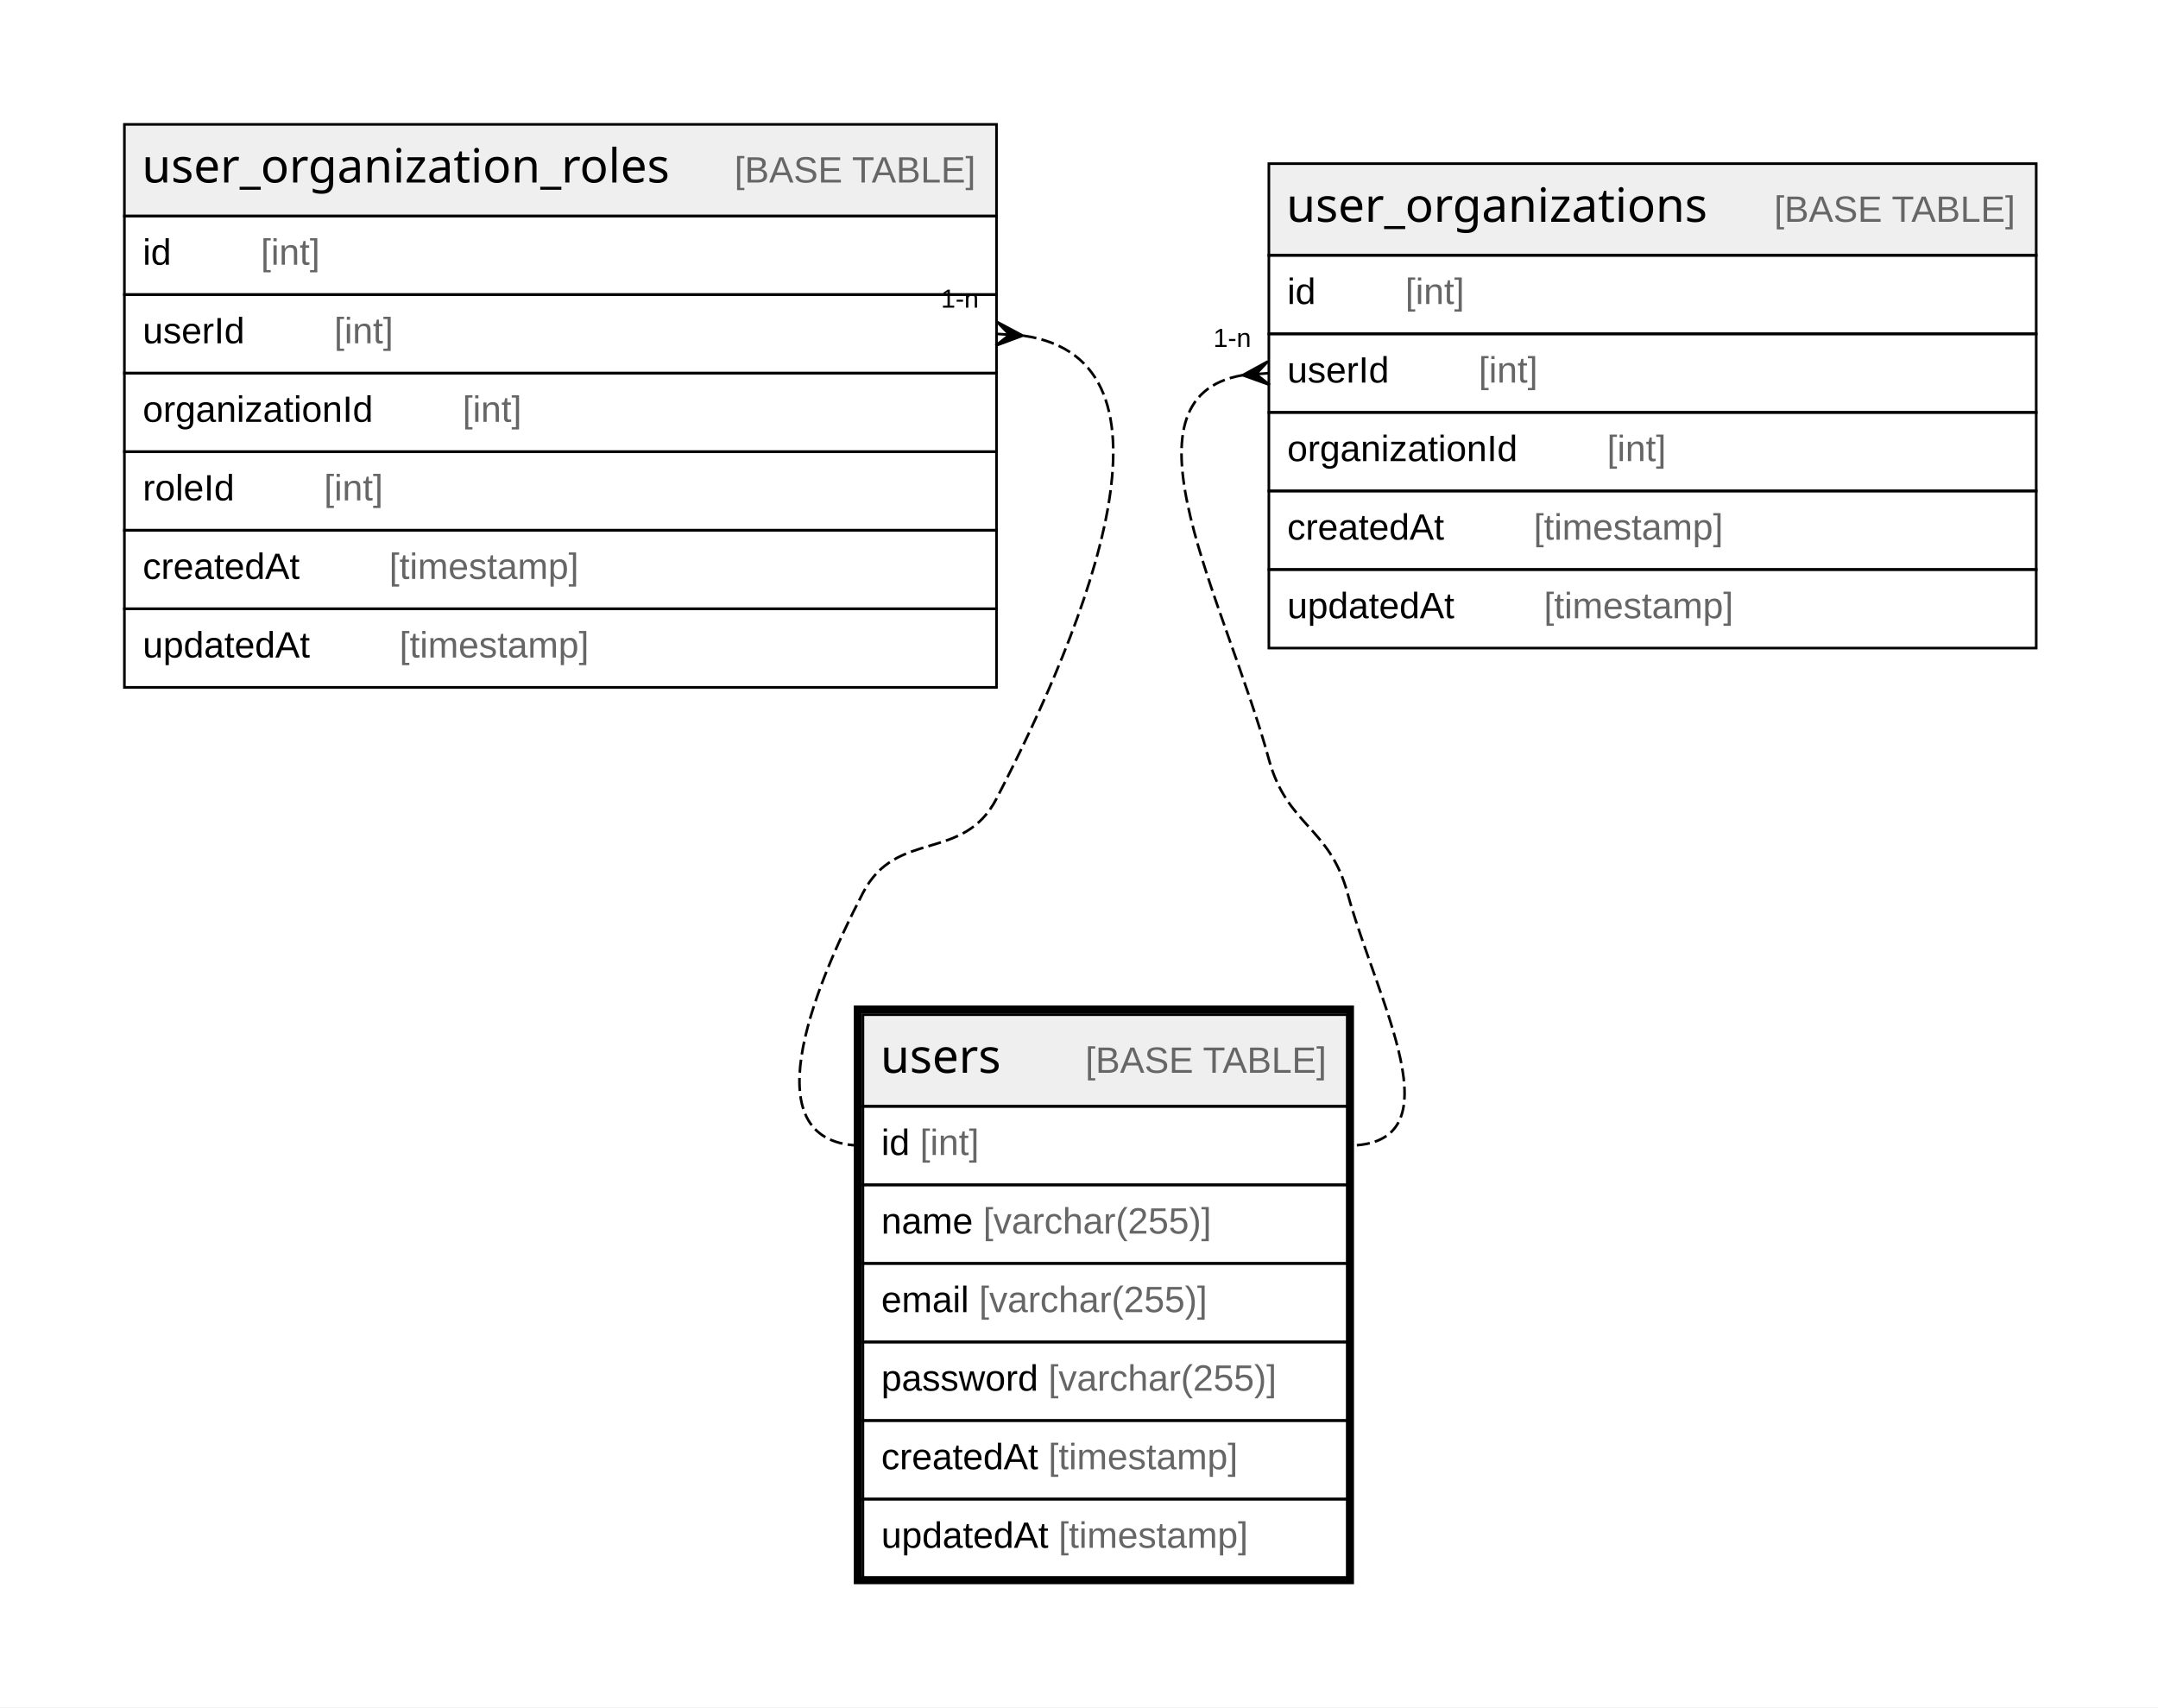
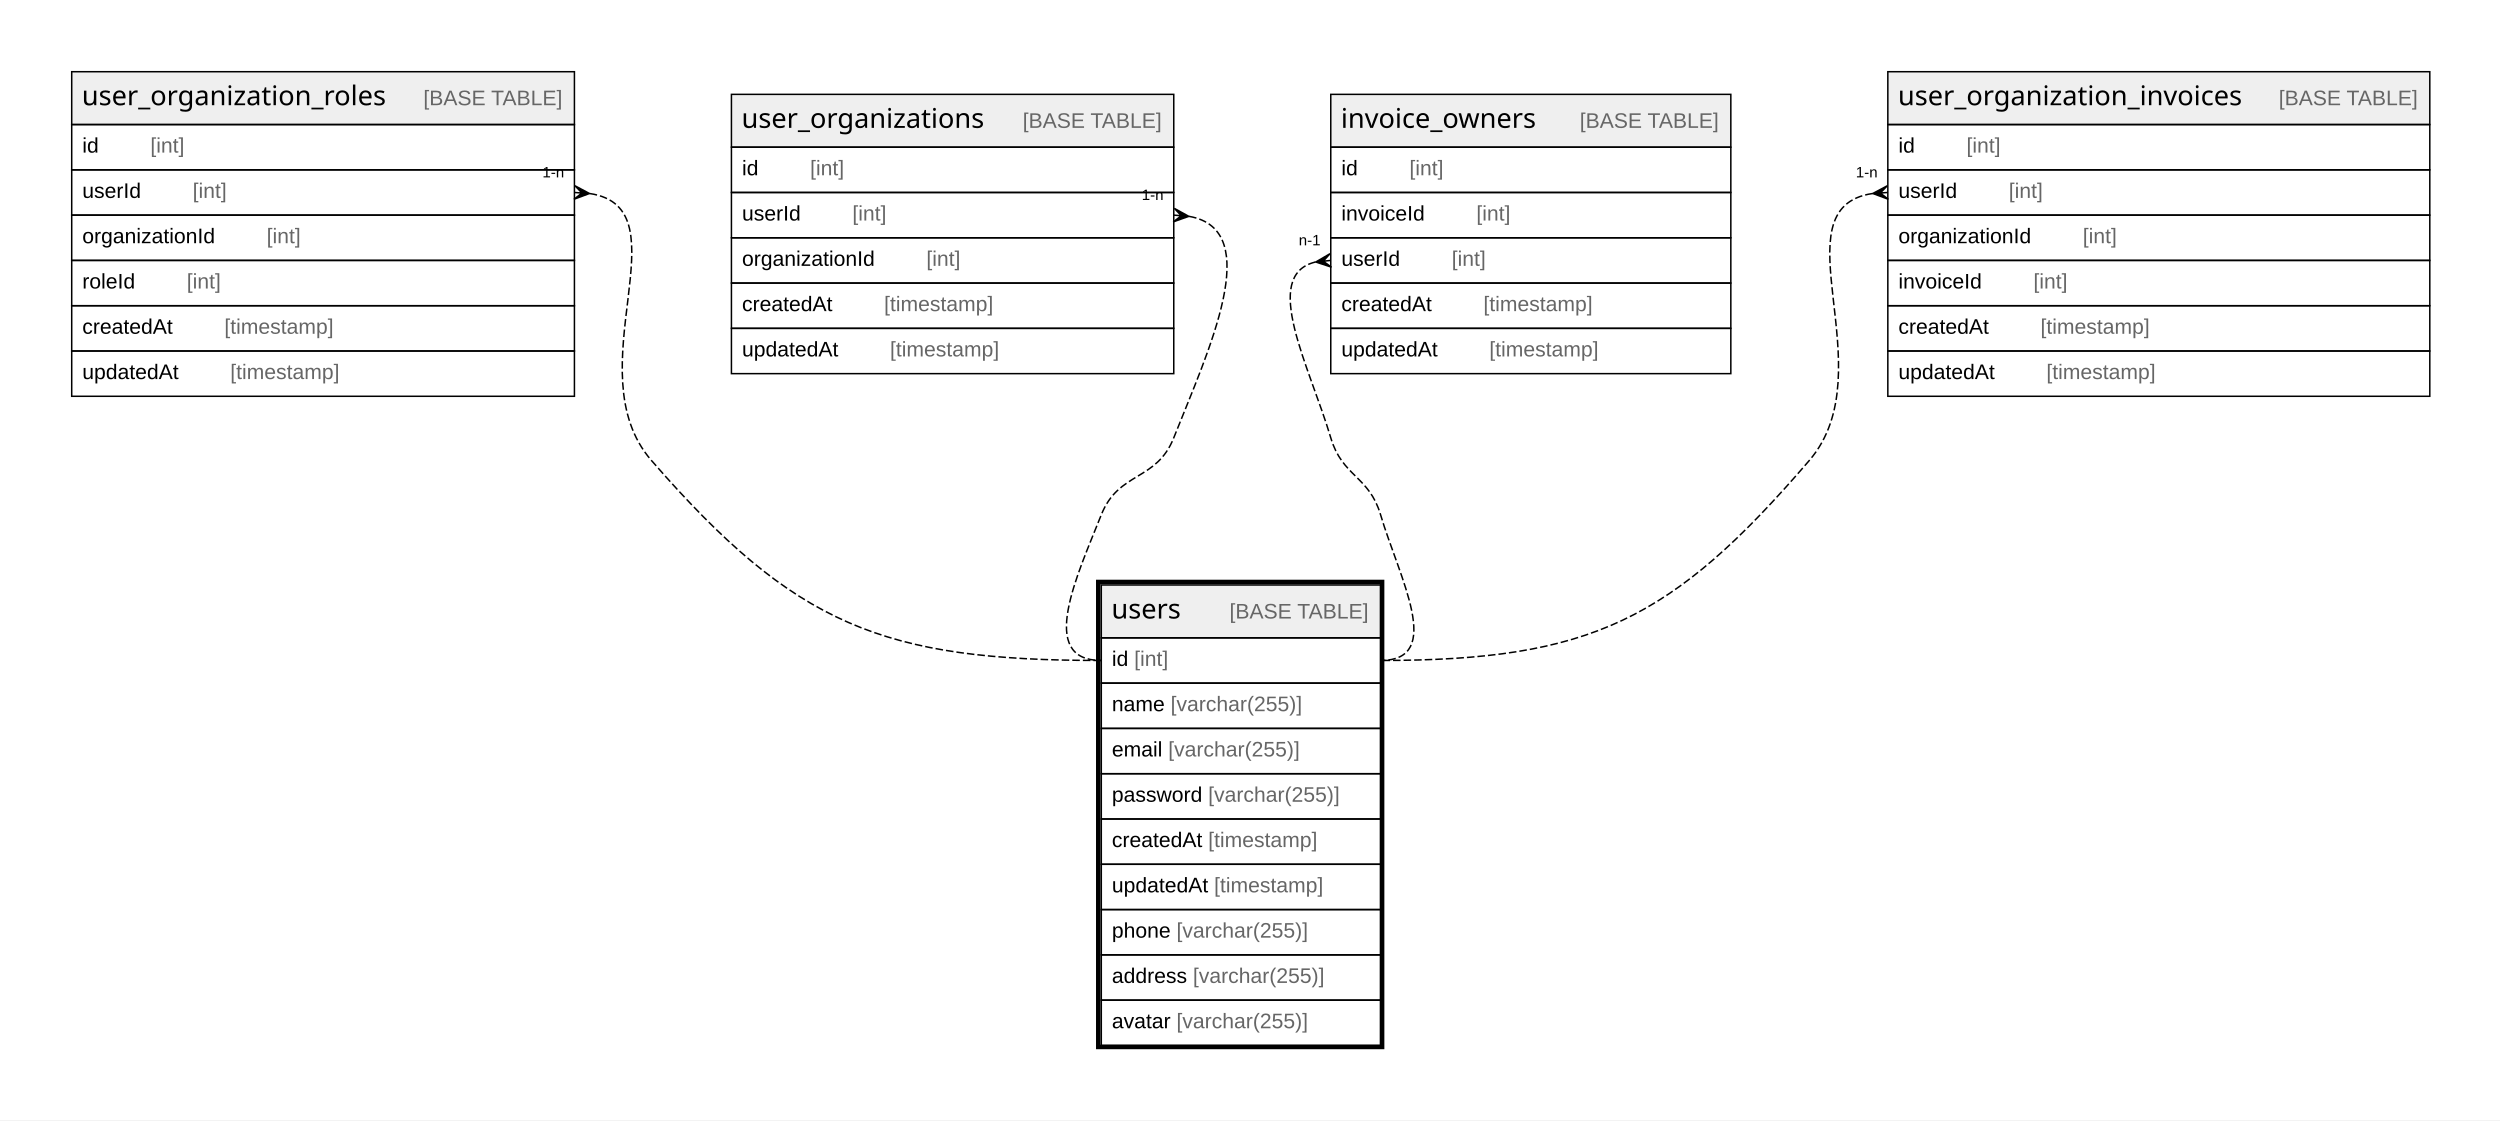
- <svg xmlns="http://www.w3.org/2000/svg" width="824pt" height="652pt" viewBox="0.00 0.00 824.00 652.00">
-   <g id="graph0" class="graph" transform="scale(1 1) rotate(0) translate(4 648)">
-     <polygon fill="#ffffff" stroke="transparent" points="-4,4 -4,-648 820,-648 820,4 -4,4" />
+ <svg xmlns="http://www.w3.org/2000/svg" width="1656pt" height="742pt" viewBox="0.00 0.00 1656.00 742.00">
+   <g id="graph0" class="graph" transform="scale(1 1) rotate(0) translate(4 738)">
+     <polygon fill="#ffffff" stroke="transparent" points="-4,4 -4,-738 1652,-738 1652,4 -4,4" />
    <g id="node1" class="node">
-       <polygon fill="#efefef" stroke="transparent" points="325.5,-225.5 325.5,-260.5 510.5,-260.5 510.5,-225.5 325.5,-225.5" />
-       <polygon fill="none" stroke="#000000" points="325.5,-225.5 325.5,-260.5 510.5,-260.5 510.5,-225.5 325.5,-225.5" />
-       <text text-anchor="start" x="332.214" y="-238.3" font-family="Arial Bold" font-size="18.00" fill="#000000">users</text>
-       <text text-anchor="start" x="376.218" y="-238.3" font-family="Arial" font-size="14.00" fill="#000000">    </text>
-       <text text-anchor="start" x="410.423" y="-238.3" font-family="Arial" font-size="14.00" fill="#666666">[BASE TABLE]</text>
-       <polygon fill="none" stroke="#000000" points="325.5,-195.5 325.5,-225.5 510.5,-225.5 510.5,-195.5 325.5,-195.5" />
-       <text text-anchor="start" x="332.5" y="-206.9" font-family="Arial" font-size="14.00" fill="#000000">id </text>
-       <text text-anchor="start" x="347.28" y="-206.9" font-family="Arial" font-size="14.00" fill="#666666">[int]</text>
-       <polygon fill="none" stroke="#000000" points="325.5,-165.5 325.5,-195.5 510.5,-195.5 510.5,-165.5 325.5,-165.5" />
-       <text text-anchor="start" x="332.5" y="-176.9" font-family="Arial" font-size="14.00" fill="#000000">name </text>
-       <text text-anchor="start" x="371.399" y="-176.9" font-family="Arial" font-size="14.00" fill="#666666">[varchar(255)]</text>
-       <polygon fill="none" stroke="#000000" points="325.5,-135.5 325.5,-165.5 510.5,-165.5 510.5,-135.5 325.5,-135.5" />
-       <text text-anchor="start" x="332.5" y="-146.9" font-family="Arial" font-size="14.00" fill="#000000">email </text>
-       <text text-anchor="start" x="369.83" y="-146.9" font-family="Arial" font-size="14.00" fill="#666666">[varchar(255)]</text>
-       <polygon fill="none" stroke="#000000" points="325.5,-105.5 325.5,-135.5 510.5,-135.5 510.5,-105.5 325.5,-105.5" />
-       <text text-anchor="start" x="332.5" y="-116.9" font-family="Arial" font-size="14.00" fill="#000000">password </text>
-       <text text-anchor="start" x="396.288" y="-116.9" font-family="Arial" font-size="14.00" fill="#666666">[varchar(255)]</text>
-       <polygon fill="none" stroke="#000000" points="325.5,-75.5 325.5,-105.5 510.5,-105.5 510.5,-75.5 325.5,-75.5" />
-       <text text-anchor="start" x="332.5" y="-86.9" font-family="Arial" font-size="14.00" fill="#000000">createdAt </text>
-       <text text-anchor="start" x="396.299" y="-86.9" font-family="Arial" font-size="14.00" fill="#666666">[timestamp]</text>
-       <polygon fill="none" stroke="#000000" points="325.5,-45.5 325.5,-75.5 510.5,-75.5 510.5,-45.5 325.5,-45.5" />
-       <text text-anchor="start" x="332.5" y="-56.9" font-family="Arial" font-size="14.00" fill="#000000">updatedAt </text>
-       <text text-anchor="start" x="400.204" y="-56.9" font-family="Arial" font-size="14.00" fill="#666666">[timestamp]</text>
-       <polygon fill="none" stroke="#000000" stroke-width="3" points="323.5,-44.5 323.5,-262.5 511.5,-262.5 511.5,-44.5 323.5,-44.5" />
+       <polygon fill="#efefef" stroke="transparent" points="725.5,-315.5 725.5,-350.5 910.5,-350.5 910.5,-315.5 725.5,-315.5" />
+       <polygon fill="none" stroke="#000000" points="725.5,-315.5 725.5,-350.5 910.5,-350.5 910.5,-315.5 725.5,-315.5" />
+       <text text-anchor="start" x="732.214" y="-328.3" font-family="Arial Bold" font-size="18.00" fill="#000000">users</text>
+       <text text-anchor="start" x="776.218" y="-328.3" font-family="Arial" font-size="14.00" fill="#000000">    </text>
+       <text text-anchor="start" x="810.423" y="-328.3" font-family="Arial" font-size="14.00" fill="#666666">[BASE TABLE]</text>
+       <polygon fill="none" stroke="#000000" points="725.5,-285.5 725.5,-315.5 910.5,-315.5 910.5,-285.5 725.5,-285.5" />
+       <text text-anchor="start" x="732.5" y="-296.9" font-family="Arial" font-size="14.00" fill="#000000">id </text>
+       <text text-anchor="start" x="747.28" y="-296.9" font-family="Arial" font-size="14.00" fill="#666666">[int]</text>
+       <polygon fill="none" stroke="#000000" points="725.5,-255.5 725.5,-285.5 910.5,-285.5 910.5,-255.5 725.5,-255.5" />
+       <text text-anchor="start" x="732.5" y="-266.9" font-family="Arial" font-size="14.00" fill="#000000">name </text>
+       <text text-anchor="start" x="771.399" y="-266.9" font-family="Arial" font-size="14.00" fill="#666666">[varchar(255)]</text>
+       <polygon fill="none" stroke="#000000" points="725.5,-225.5 725.5,-255.5 910.5,-255.5 910.5,-225.5 725.5,-225.5" />
+       <text text-anchor="start" x="732.5" y="-236.9" font-family="Arial" font-size="14.00" fill="#000000">email </text>
+       <text text-anchor="start" x="769.83" y="-236.9" font-family="Arial" font-size="14.00" fill="#666666">[varchar(255)]</text>
+       <polygon fill="none" stroke="#000000" points="725.5,-195.5 725.5,-225.5 910.5,-225.5 910.5,-195.5 725.5,-195.5" />
+       <text text-anchor="start" x="732.5" y="-206.9" font-family="Arial" font-size="14.00" fill="#000000">password </text>
+       <text text-anchor="start" x="796.288" y="-206.9" font-family="Arial" font-size="14.00" fill="#666666">[varchar(255)]</text>
+       <polygon fill="none" stroke="#000000" points="725.5,-165.5 725.5,-195.5 910.5,-195.5 910.5,-165.5 725.5,-165.5" />
+       <text text-anchor="start" x="732.5" y="-176.9" font-family="Arial" font-size="14.00" fill="#000000">createdAt </text>
+       <text text-anchor="start" x="796.299" y="-176.9" font-family="Arial" font-size="14.00" fill="#666666">[timestamp]</text>
+       <polygon fill="none" stroke="#000000" points="725.5,-135.5 725.5,-165.5 910.5,-165.5 910.5,-135.5 725.5,-135.5" />
+       <text text-anchor="start" x="732.5" y="-146.9" font-family="Arial" font-size="14.00" fill="#000000">updatedAt </text>
+       <text text-anchor="start" x="800.204" y="-146.9" font-family="Arial" font-size="14.00" fill="#666666">[timestamp]</text>
+       <polygon fill="none" stroke="#000000" points="725.5,-105.5 725.5,-135.5 910.5,-135.5 910.5,-105.5 725.5,-105.5" />
+       <text text-anchor="start" x="732.5" y="-116.9" font-family="Arial" font-size="14.00" fill="#000000">phone </text>
+       <text text-anchor="start" x="775.304" y="-116.9" font-family="Arial" font-size="14.00" fill="#666666">[varchar(255)]</text>
+       <polygon fill="none" stroke="#000000" points="725.5,-75.5 725.5,-105.5 910.5,-105.5 910.5,-75.5 725.5,-75.5" />
+       <text text-anchor="start" x="732.5" y="-86.9" font-family="Arial" font-size="14.00" fill="#000000">address </text>
+       <text text-anchor="start" x="786.182" y="-86.9" font-family="Arial" font-size="14.00" fill="#666666">[varchar(255)]</text>
+       <polygon fill="none" stroke="#000000" points="725.5,-45.5 725.5,-75.5 910.5,-75.5 910.5,-45.5 725.5,-45.5" />
+       <text text-anchor="start" x="732.5" y="-56.9" font-family="Arial" font-size="14.00" fill="#000000">avatar </text>
+       <text text-anchor="start" x="775.29" y="-56.9" font-family="Arial" font-size="14.00" fill="#666666">[varchar(255)]</text>
+       <polygon fill="none" stroke="#000000" stroke-width="3" points="723.5,-44.5 723.5,-352.5 911.5,-352.5 911.5,-44.5 723.5,-44.5" />
    </g>
    <g id="node2" class="node">
-       <polygon fill="#efefef" stroke="transparent" points="43.5,-565.5 43.5,-600.5 376.5,-600.5 376.5,-565.5 43.5,-565.5" />
-       <polygon fill="none" stroke="#000000" points="43.5,-565.5 43.5,-600.5 376.5,-600.5 376.5,-565.5 43.5,-565.5" />
-       <text text-anchor="start" x="50.195" y="-578.3" font-family="Arial Bold" font-size="18.00" fill="#000000">user_organization_roles</text>
-       <text text-anchor="start" x="242.237" y="-578.3" font-family="Arial" font-size="14.00" fill="#000000">    </text>
-       <text text-anchor="start" x="276.442" y="-578.3" font-family="Arial" font-size="14.00" fill="#666666">[BASE TABLE]</text>
+       <polygon fill="#efefef" stroke="transparent" points="43.5,-655.5 43.5,-690.5 376.5,-690.5 376.5,-655.5 43.5,-655.5" />
+       <polygon fill="none" stroke="#000000" points="43.5,-655.5 43.5,-690.5 376.5,-690.5 376.5,-655.5 43.5,-655.5" />
+       <text text-anchor="start" x="50.195" y="-668.3" font-family="Arial Bold" font-size="18.00" fill="#000000">user_organization_roles</text>
+       <text text-anchor="start" x="242.237" y="-668.3" font-family="Arial" font-size="14.00" fill="#000000">    </text>
+       <text text-anchor="start" x="276.442" y="-668.3" font-family="Arial" font-size="14.00" fill="#666666">[BASE TABLE]</text>
+       <polygon fill="none" stroke="#000000" points="43.5,-625.5 43.5,-655.5 376.5,-655.5 376.5,-625.5 43.5,-625.5" />
+       <text text-anchor="start" x="50.5" y="-636.9" font-family="Arial" font-size="14.00" fill="#000000">id    </text>
+       <text text-anchor="start" x="95.594" y="-636.9" font-family="Arial" font-size="14.00" fill="#666666">[int]</text>
+       <polygon fill="none" stroke="#000000" points="43.5,-595.5 43.5,-625.5 376.5,-625.5 376.5,-595.5 43.5,-595.5" />
+       <text text-anchor="start" x="50.5" y="-606.9" font-family="Arial" font-size="14.00" fill="#000000">userId    </text>
+       <text text-anchor="start" x="123.604" y="-606.9" font-family="Arial" font-size="14.00" fill="#666666">[int]</text>
+       <polygon fill="none" stroke="#000000" points="43.5,-565.5 43.5,-595.5 376.5,-595.5 376.5,-565.5 43.5,-565.5" />
+       <text text-anchor="start" x="50.5" y="-576.9" font-family="Arial" font-size="14.00" fill="#000000">organizationId    </text>
+       <text text-anchor="start" x="172.621" y="-576.9" font-family="Arial" font-size="14.00" fill="#666666">[int]</text>
      <polygon fill="none" stroke="#000000" points="43.5,-535.5 43.5,-565.5 376.5,-565.5 376.5,-535.5 43.5,-535.5" />
-       <text text-anchor="start" x="50.5" y="-546.9" font-family="Arial" font-size="14.00" fill="#000000">id    </text>
-       <text text-anchor="start" x="95.594" y="-546.9" font-family="Arial" font-size="14.00" fill="#666666">[int]</text>
+       <text text-anchor="start" x="50.5" y="-546.9" font-family="Arial" font-size="14.00" fill="#000000">roleId    </text>
+       <text text-anchor="start" x="119.71" y="-546.9" font-family="Arial" font-size="14.00" fill="#666666">[int]</text>
      <polygon fill="none" stroke="#000000" points="43.5,-505.5 43.5,-535.5 376.5,-535.5 376.5,-505.5 43.5,-505.5" />
-       <text text-anchor="start" x="50.5" y="-516.9" font-family="Arial" font-size="14.00" fill="#000000">userId    </text>
-       <text text-anchor="start" x="123.604" y="-516.9" font-family="Arial" font-size="14.00" fill="#666666">[int]</text>
+       <text text-anchor="start" x="50.5" y="-516.9" font-family="Arial" font-size="14.00" fill="#000000">createdAt    </text>
+       <text text-anchor="start" x="144.614" y="-516.9" font-family="Arial" font-size="14.00" fill="#666666">[timestamp]</text>
      <polygon fill="none" stroke="#000000" points="43.5,-475.5 43.5,-505.5 376.5,-505.5 376.5,-475.5 43.5,-475.5" />
-       <text text-anchor="start" x="50.5" y="-486.9" font-family="Arial" font-size="14.00" fill="#000000">organizationId    </text>
-       <text text-anchor="start" x="172.621" y="-486.9" font-family="Arial" font-size="14.00" fill="#666666">[int]</text>
-       <polygon fill="none" stroke="#000000" points="43.5,-445.5 43.5,-475.5 376.5,-475.5 376.5,-445.5 43.5,-445.5" />
-       <text text-anchor="start" x="50.5" y="-456.9" font-family="Arial" font-size="14.00" fill="#000000">roleId    </text>
-       <text text-anchor="start" x="119.71" y="-456.9" font-family="Arial" font-size="14.00" fill="#666666">[int]</text>
-       <polygon fill="none" stroke="#000000" points="43.5,-415.5 43.5,-445.5 376.5,-445.5 376.5,-415.5 43.5,-415.5" />
-       <text text-anchor="start" x="50.5" y="-426.9" font-family="Arial" font-size="14.00" fill="#000000">createdAt    </text>
-       <text text-anchor="start" x="144.614" y="-426.9" font-family="Arial" font-size="14.00" fill="#666666">[timestamp]</text>
-       <polygon fill="none" stroke="#000000" points="43.5,-385.5 43.5,-415.5 376.5,-415.5 376.5,-385.5 43.5,-385.5" />
-       <text text-anchor="start" x="50.5" y="-396.9" font-family="Arial" font-size="14.00" fill="#000000">updatedAt    </text>
-       <text text-anchor="start" x="148.518" y="-396.9" font-family="Arial" font-size="14.00" fill="#666666">[timestamp]</text>
+       <text text-anchor="start" x="50.5" y="-486.9" font-family="Arial" font-size="14.00" fill="#000000">updatedAt    </text>
+       <text text-anchor="start" x="148.518" y="-486.9" font-family="Arial" font-size="14.00" fill="#666666">[timestamp]</text>
    </g>
    <g id="edge1" class="edge">
-       <path fill="none" stroke="#000000" stroke-dasharray="5,2" d="M386.806,-519.807C451.409,-510.508 411.093,-409.761 376.5,-343 363.736,-318.366 338.264,-331.634 325.5,-307 305.768,-268.92 282.611,-210.5 325.5,-210.5" />
-       <polygon fill="#000000" stroke="#000000" points="386.477,-519.829 376.198,-516.01 381.489,-520.164 376.5,-520.5 376.5,-520.5 376.5,-520.5 381.489,-520.164 376.802,-524.99 386.477,-519.829 386.477,-519.829" />
-       <text text-anchor="start" x="355.276" y="-530.5" font-family="Arial" font-size="10.00" fill="#000000">1-n</text>
+       <path fill="none" stroke="#000000" stroke-dasharray="5,2" d="M386.578,-609.816C451.228,-600.224 376.039,-492.138 427.5,-433 522.65,-323.657 580.554,-300.5 725.5,-300.5" />
+       <polygon fill="#000000" stroke="#000000" points="386.477,-609.822 376.195,-606.01 381.488,-610.161 376.5,-610.5 376.5,-610.5 376.5,-610.5 381.488,-610.161 376.805,-614.99 386.477,-609.822 386.477,-609.822" />
+       <text text-anchor="start" x="355.276" y="-620.5" font-family="Arial" font-size="10.00" fill="#000000">1-n</text>
    </g>
    <g id="node3" class="node">
-       <polygon fill="#efefef" stroke="transparent" points="480.5,-550.5 480.5,-585.5 773.5,-585.5 773.5,-550.5 480.5,-550.5" />
-       <polygon fill="none" stroke="#000000" points="480.5,-550.5 480.5,-585.5 773.5,-585.5 773.5,-550.5 480.5,-550.5" />
-       <text text-anchor="start" x="487.197" y="-563.3" font-family="Arial Bold" font-size="18.00" fill="#000000">user_organizations</text>
-       <text text-anchor="start" x="639.235" y="-563.3" font-family="Arial" font-size="14.00" fill="#000000">    </text>
-       <text text-anchor="start" x="673.439" y="-563.3" font-family="Arial" font-size="14.00" fill="#666666">[BASE TABLE]</text>
+       <polygon fill="#efefef" stroke="transparent" points="480.5,-640.5 480.5,-675.5 773.5,-675.5 773.5,-640.5 480.5,-640.5" />
+       <polygon fill="none" stroke="#000000" points="480.5,-640.5 480.5,-675.5 773.5,-675.5 773.5,-640.5 480.5,-640.5" />
+       <text text-anchor="start" x="487.197" y="-653.3" font-family="Arial Bold" font-size="18.00" fill="#000000">user_organizations</text>
+       <text text-anchor="start" x="639.235" y="-653.3" font-family="Arial" font-size="14.00" fill="#000000">    </text>
+       <text text-anchor="start" x="673.439" y="-653.3" font-family="Arial" font-size="14.00" fill="#666666">[BASE TABLE]</text>
+       <polygon fill="none" stroke="#000000" points="480.5,-610.5 480.5,-640.5 773.5,-640.5 773.5,-610.5 480.5,-610.5" />
+       <text text-anchor="start" x="487.5" y="-621.9" font-family="Arial" font-size="14.00" fill="#000000">id    </text>
+       <text text-anchor="start" x="532.594" y="-621.9" font-family="Arial" font-size="14.00" fill="#666666">[int]</text>
+       <polygon fill="none" stroke="#000000" points="480.5,-580.5 480.5,-610.5 773.5,-610.5 773.5,-580.5 480.5,-580.5" />
+       <text text-anchor="start" x="487.5" y="-591.9" font-family="Arial" font-size="14.00" fill="#000000">userId    </text>
+       <text text-anchor="start" x="560.604" y="-591.9" font-family="Arial" font-size="14.00" fill="#666666">[int]</text>
+       <polygon fill="none" stroke="#000000" points="480.5,-550.5 480.5,-580.5 773.5,-580.5 773.5,-550.5 480.5,-550.5" />
+       <text text-anchor="start" x="487.5" y="-561.9" font-family="Arial" font-size="14.00" fill="#000000">organizationId    </text>
+       <text text-anchor="start" x="609.621" y="-561.9" font-family="Arial" font-size="14.00" fill="#666666">[int]</text>
      <polygon fill="none" stroke="#000000" points="480.5,-520.5 480.5,-550.5 773.5,-550.5 773.5,-520.5 480.5,-520.5" />
-       <text text-anchor="start" x="487.5" y="-531.9" font-family="Arial" font-size="14.00" fill="#000000">id    </text>
-       <text text-anchor="start" x="532.594" y="-531.9" font-family="Arial" font-size="14.00" fill="#666666">[int]</text>
+       <text text-anchor="start" x="487.5" y="-531.9" font-family="Arial" font-size="14.00" fill="#000000">createdAt    </text>
+       <text text-anchor="start" x="581.614" y="-531.9" font-family="Arial" font-size="14.00" fill="#666666">[timestamp]</text>
      <polygon fill="none" stroke="#000000" points="480.5,-490.5 480.5,-520.5 773.5,-520.5 773.5,-490.5 480.5,-490.5" />
-       <text text-anchor="start" x="487.5" y="-501.9" font-family="Arial" font-size="14.00" fill="#000000">userId    </text>
-       <text text-anchor="start" x="560.604" y="-501.9" font-family="Arial" font-size="14.00" fill="#666666">[int]</text>
-       <polygon fill="none" stroke="#000000" points="480.5,-460.5 480.5,-490.5 773.5,-490.5 773.5,-460.5 480.5,-460.5" />
-       <text text-anchor="start" x="487.5" y="-471.9" font-family="Arial" font-size="14.00" fill="#000000">organizationId    </text>
-       <text text-anchor="start" x="609.621" y="-471.9" font-family="Arial" font-size="14.00" fill="#666666">[int]</text>
-       <polygon fill="none" stroke="#000000" points="480.5,-430.5 480.5,-460.5 773.5,-460.5 773.5,-430.5 480.5,-430.5" />
-       <text text-anchor="start" x="487.5" y="-441.9" font-family="Arial" font-size="14.00" fill="#000000">createdAt    </text>
-       <text text-anchor="start" x="581.614" y="-441.9" font-family="Arial" font-size="14.00" fill="#666666">[timestamp]</text>
-       <polygon fill="none" stroke="#000000" points="480.5,-400.5 480.5,-430.5 773.5,-430.5 773.5,-400.5 480.5,-400.5" />
-       <text text-anchor="start" x="487.5" y="-411.9" font-family="Arial" font-size="14.00" fill="#000000">updatedAt    </text>
-       <text text-anchor="start" x="585.518" y="-411.9" font-family="Arial" font-size="14.00" fill="#666666">[timestamp]</text>
+       <text text-anchor="start" x="487.5" y="-501.9" font-family="Arial" font-size="14.00" fill="#000000">updatedAt    </text>
+       <text text-anchor="start" x="585.518" y="-501.9" font-family="Arial" font-size="14.00" fill="#666666">[timestamp]</text>
    </g>
    <g id="edge2" class="edge">
-       <path fill="none" stroke="#000000" stroke-dasharray="5,2" d="M470.43,-504.708C420.32,-496.024 464.251,-417.67 480.5,-358 487.409,-332.627 503.591,-332.373 510.5,-307 521.769,-265.618 553.389,-210.5 510.5,-210.5" />
-       <polygon fill="#000000" stroke="#000000" points="470.531,-504.716 480.147,-509.986 475.515,-505.108 480.5,-505.5 480.5,-505.5 480.5,-505.5 475.515,-505.108 480.853,-501.014 470.531,-504.716 470.531,-504.716" />
-       <text text-anchor="start" x="459.276" y="-515.5" font-family="Arial" font-size="10.00" fill="#000000">1-n</text>
+       <path fill="none" stroke="#000000" stroke-dasharray="5,2" d="M783.633,-594.687C834.422,-585.776 796.298,-505.487 773.5,-448 762.025,-419.065 736.975,-425.935 725.5,-397 709.689,-357.132 682.611,-300.5 725.5,-300.5" />
+       <polygon fill="#000000" stroke="#000000" points="783.468,-594.7 773.14,-591.014 778.484,-595.1 773.5,-595.5 773.5,-595.5 773.5,-595.5 778.484,-595.1 773.86,-599.986 783.468,-594.7 783.468,-594.7" />
+       <text text-anchor="start" x="752.277" y="-605.5" font-family="Arial" font-size="10.00" fill="#000000">1-n</text>
+     </g>
+     <g id="node4" class="node">
+       <polygon fill="#efefef" stroke="transparent" points="877.5,-640.5 877.5,-675.5 1142.5,-675.5 1142.5,-640.5 877.5,-640.5" />
+       <polygon fill="none" stroke="#000000" points="877.5,-640.5 877.5,-675.5 1142.5,-675.5 1142.5,-640.5 877.5,-640.5" />
+       <text text-anchor="start" x="884.207" y="-653.3" font-family="Arial Bold" font-size="18.00" fill="#000000">invoice_owners</text>
+       <text text-anchor="start" x="1008.225" y="-653.3" font-family="Arial" font-size="14.00" fill="#000000">    </text>
+       <text text-anchor="start" x="1042.43" y="-653.3" font-family="Arial" font-size="14.00" fill="#666666">[BASE TABLE]</text>
+       <polygon fill="none" stroke="#000000" points="877.5,-610.5 877.5,-640.5 1142.5,-640.5 1142.5,-610.5 877.5,-610.5" />
+       <text text-anchor="start" x="884.5" y="-621.9" font-family="Arial" font-size="14.00" fill="#000000">id    </text>
+       <text text-anchor="start" x="929.594" y="-621.9" font-family="Arial" font-size="14.00" fill="#666666">[int]</text>
+       <polygon fill="none" stroke="#000000" points="877.5,-580.5 877.5,-610.5 1142.5,-610.5 1142.5,-580.5 877.5,-580.5" />
+       <text text-anchor="start" x="884.5" y="-591.9" font-family="Arial" font-size="14.00" fill="#000000">invoiceId    </text>
+       <text text-anchor="start" x="973.939" y="-591.9" font-family="Arial" font-size="14.00" fill="#666666">[int]</text>
+       <polygon fill="none" stroke="#000000" points="877.5,-550.5 877.5,-580.5 1142.5,-580.5 1142.5,-550.5 877.5,-550.5" />
+       <text text-anchor="start" x="884.5" y="-561.9" font-family="Arial" font-size="14.00" fill="#000000">userId    </text>
+       <text text-anchor="start" x="957.604" y="-561.9" font-family="Arial" font-size="14.00" fill="#666666">[int]</text>
+       <polygon fill="none" stroke="#000000" points="877.5,-520.5 877.5,-550.5 1142.5,-550.5 1142.5,-520.5 877.5,-520.5" />
+       <text text-anchor="start" x="884.5" y="-531.9" font-family="Arial" font-size="14.00" fill="#000000">createdAt    </text>
+       <text text-anchor="start" x="978.614" y="-531.9" font-family="Arial" font-size="14.00" fill="#666666">[timestamp]</text>
+       <polygon fill="none" stroke="#000000" points="877.5,-490.5 877.5,-520.5 1142.5,-520.5 1142.5,-490.5 877.5,-490.5" />
+       <text text-anchor="start" x="884.5" y="-501.9" font-family="Arial" font-size="14.00" fill="#000000">updatedAt    </text>
+       <text text-anchor="start" x="982.518" y="-501.9" font-family="Arial" font-size="14.00" fill="#666666">[timestamp]</text>
+     </g>
+     <g id="edge3" class="edge">
+       <path fill="none" stroke="#000000" stroke-dasharray="5,2" d="M867.308,-564.421C830.709,-555.588 863.807,-494.367 877.5,-448 885.146,-422.108 902.854,-422.892 910.5,-397 922.647,-355.867 953.389,-300.5 910.5,-300.5" />
+       <polygon fill="#000000" stroke="#000000" points="867.556,-564.447 877.026,-569.975 872.528,-564.973 877.5,-565.5 877.5,-565.5 877.5,-565.5 872.528,-564.973 877.974,-561.025 867.556,-564.447 867.556,-564.447" />
+       <text text-anchor="start" x="856.277" y="-575.5" font-family="Arial" font-size="10.00" fill="#000000">n-1</text>
+     </g>
+     <g id="node5" class="node">
+       <polygon fill="#efefef" stroke="transparent" points="1246.5,-655.5 1246.5,-690.5 1605.5,-690.5 1605.5,-655.5 1246.5,-655.5" />
+       <polygon fill="none" stroke="#000000" points="1246.5,-655.5 1246.5,-690.5 1605.5,-690.5 1605.5,-655.5 1246.5,-655.5" />
+       <text text-anchor="start" x="1253.191" y="-668.3" font-family="Arial Bold" font-size="18.00" fill="#000000">user_organization_invoices</text>
+       <text text-anchor="start" x="1471.241" y="-668.3" font-family="Arial" font-size="14.00" fill="#000000">    </text>
+       <text text-anchor="start" x="1505.446" y="-668.3" font-family="Arial" font-size="14.00" fill="#666666">[BASE TABLE]</text>
+       <polygon fill="none" stroke="#000000" points="1246.5,-625.5 1246.5,-655.5 1605.5,-655.5 1605.5,-625.5 1246.5,-625.5" />
+       <text text-anchor="start" x="1253.5" y="-636.9" font-family="Arial" font-size="14.00" fill="#000000">id    </text>
+       <text text-anchor="start" x="1298.594" y="-636.9" font-family="Arial" font-size="14.00" fill="#666666">[int]</text>
+       <polygon fill="none" stroke="#000000" points="1246.5,-595.5 1246.5,-625.5 1605.5,-625.5 1605.5,-595.5 1246.5,-595.5" />
+       <text text-anchor="start" x="1253.5" y="-606.9" font-family="Arial" font-size="14.00" fill="#000000">userId    </text>
+       <text text-anchor="start" x="1326.604" y="-606.9" font-family="Arial" font-size="14.00" fill="#666666">[int]</text>
+       <polygon fill="none" stroke="#000000" points="1246.5,-565.5 1246.5,-595.5 1605.5,-595.5 1605.5,-565.5 1246.5,-565.5" />
+       <text text-anchor="start" x="1253.5" y="-576.9" font-family="Arial" font-size="14.00" fill="#000000">organizationId    </text>
+       <text text-anchor="start" x="1375.621" y="-576.9" font-family="Arial" font-size="14.00" fill="#666666">[int]</text>
+       <polygon fill="none" stroke="#000000" points="1246.5,-535.5 1246.5,-565.5 1605.5,-565.5 1605.5,-535.5 1246.5,-535.5" />
+       <text text-anchor="start" x="1253.5" y="-546.9" font-family="Arial" font-size="14.00" fill="#000000">invoiceId    </text>
+       <text text-anchor="start" x="1342.939" y="-546.9" font-family="Arial" font-size="14.00" fill="#666666">[int]</text>
+       <polygon fill="none" stroke="#000000" points="1246.5,-505.5 1246.5,-535.5 1605.5,-535.5 1605.5,-505.5 1246.5,-505.5" />
+       <text text-anchor="start" x="1253.5" y="-516.9" font-family="Arial" font-size="14.00" fill="#000000">createdAt    </text>
+       <text text-anchor="start" x="1347.614" y="-516.9" font-family="Arial" font-size="14.00" fill="#666666">[timestamp]</text>
+       <polygon fill="none" stroke="#000000" points="1246.5,-475.5 1246.5,-505.5 1605.5,-505.5 1605.5,-475.5 1246.5,-475.5" />
+       <text text-anchor="start" x="1253.5" y="-486.9" font-family="Arial" font-size="14.00" fill="#000000">updatedAt    </text>
+       <text text-anchor="start" x="1351.518" y="-486.9" font-family="Arial" font-size="14.00" fill="#666666">[timestamp]</text>
+     </g>
+     <g id="edge4" class="edge">
+       <path fill="none" stroke="#000000" stroke-dasharray="5,2" d="M1236.399,-609.818C1171.544,-600.262 1245.654,-492.56 1194.5,-433 1103.75,-327.339 1049.784,-300.5 910.5,-300.5" />
+       <polygon fill="#000000" stroke="#000000" points="1236.523,-609.826 1246.197,-614.99 1241.511,-610.163 1246.5,-610.5 1246.5,-610.5 1246.5,-610.5 1241.511,-610.163 1246.803,-606.01 1236.523,-609.826 1236.523,-609.826" />
+       <text text-anchor="start" x="1225.276" y="-620.5" font-family="Arial" font-size="10.00" fill="#000000">1-n</text>
    </g>
  </g>
</svg>
